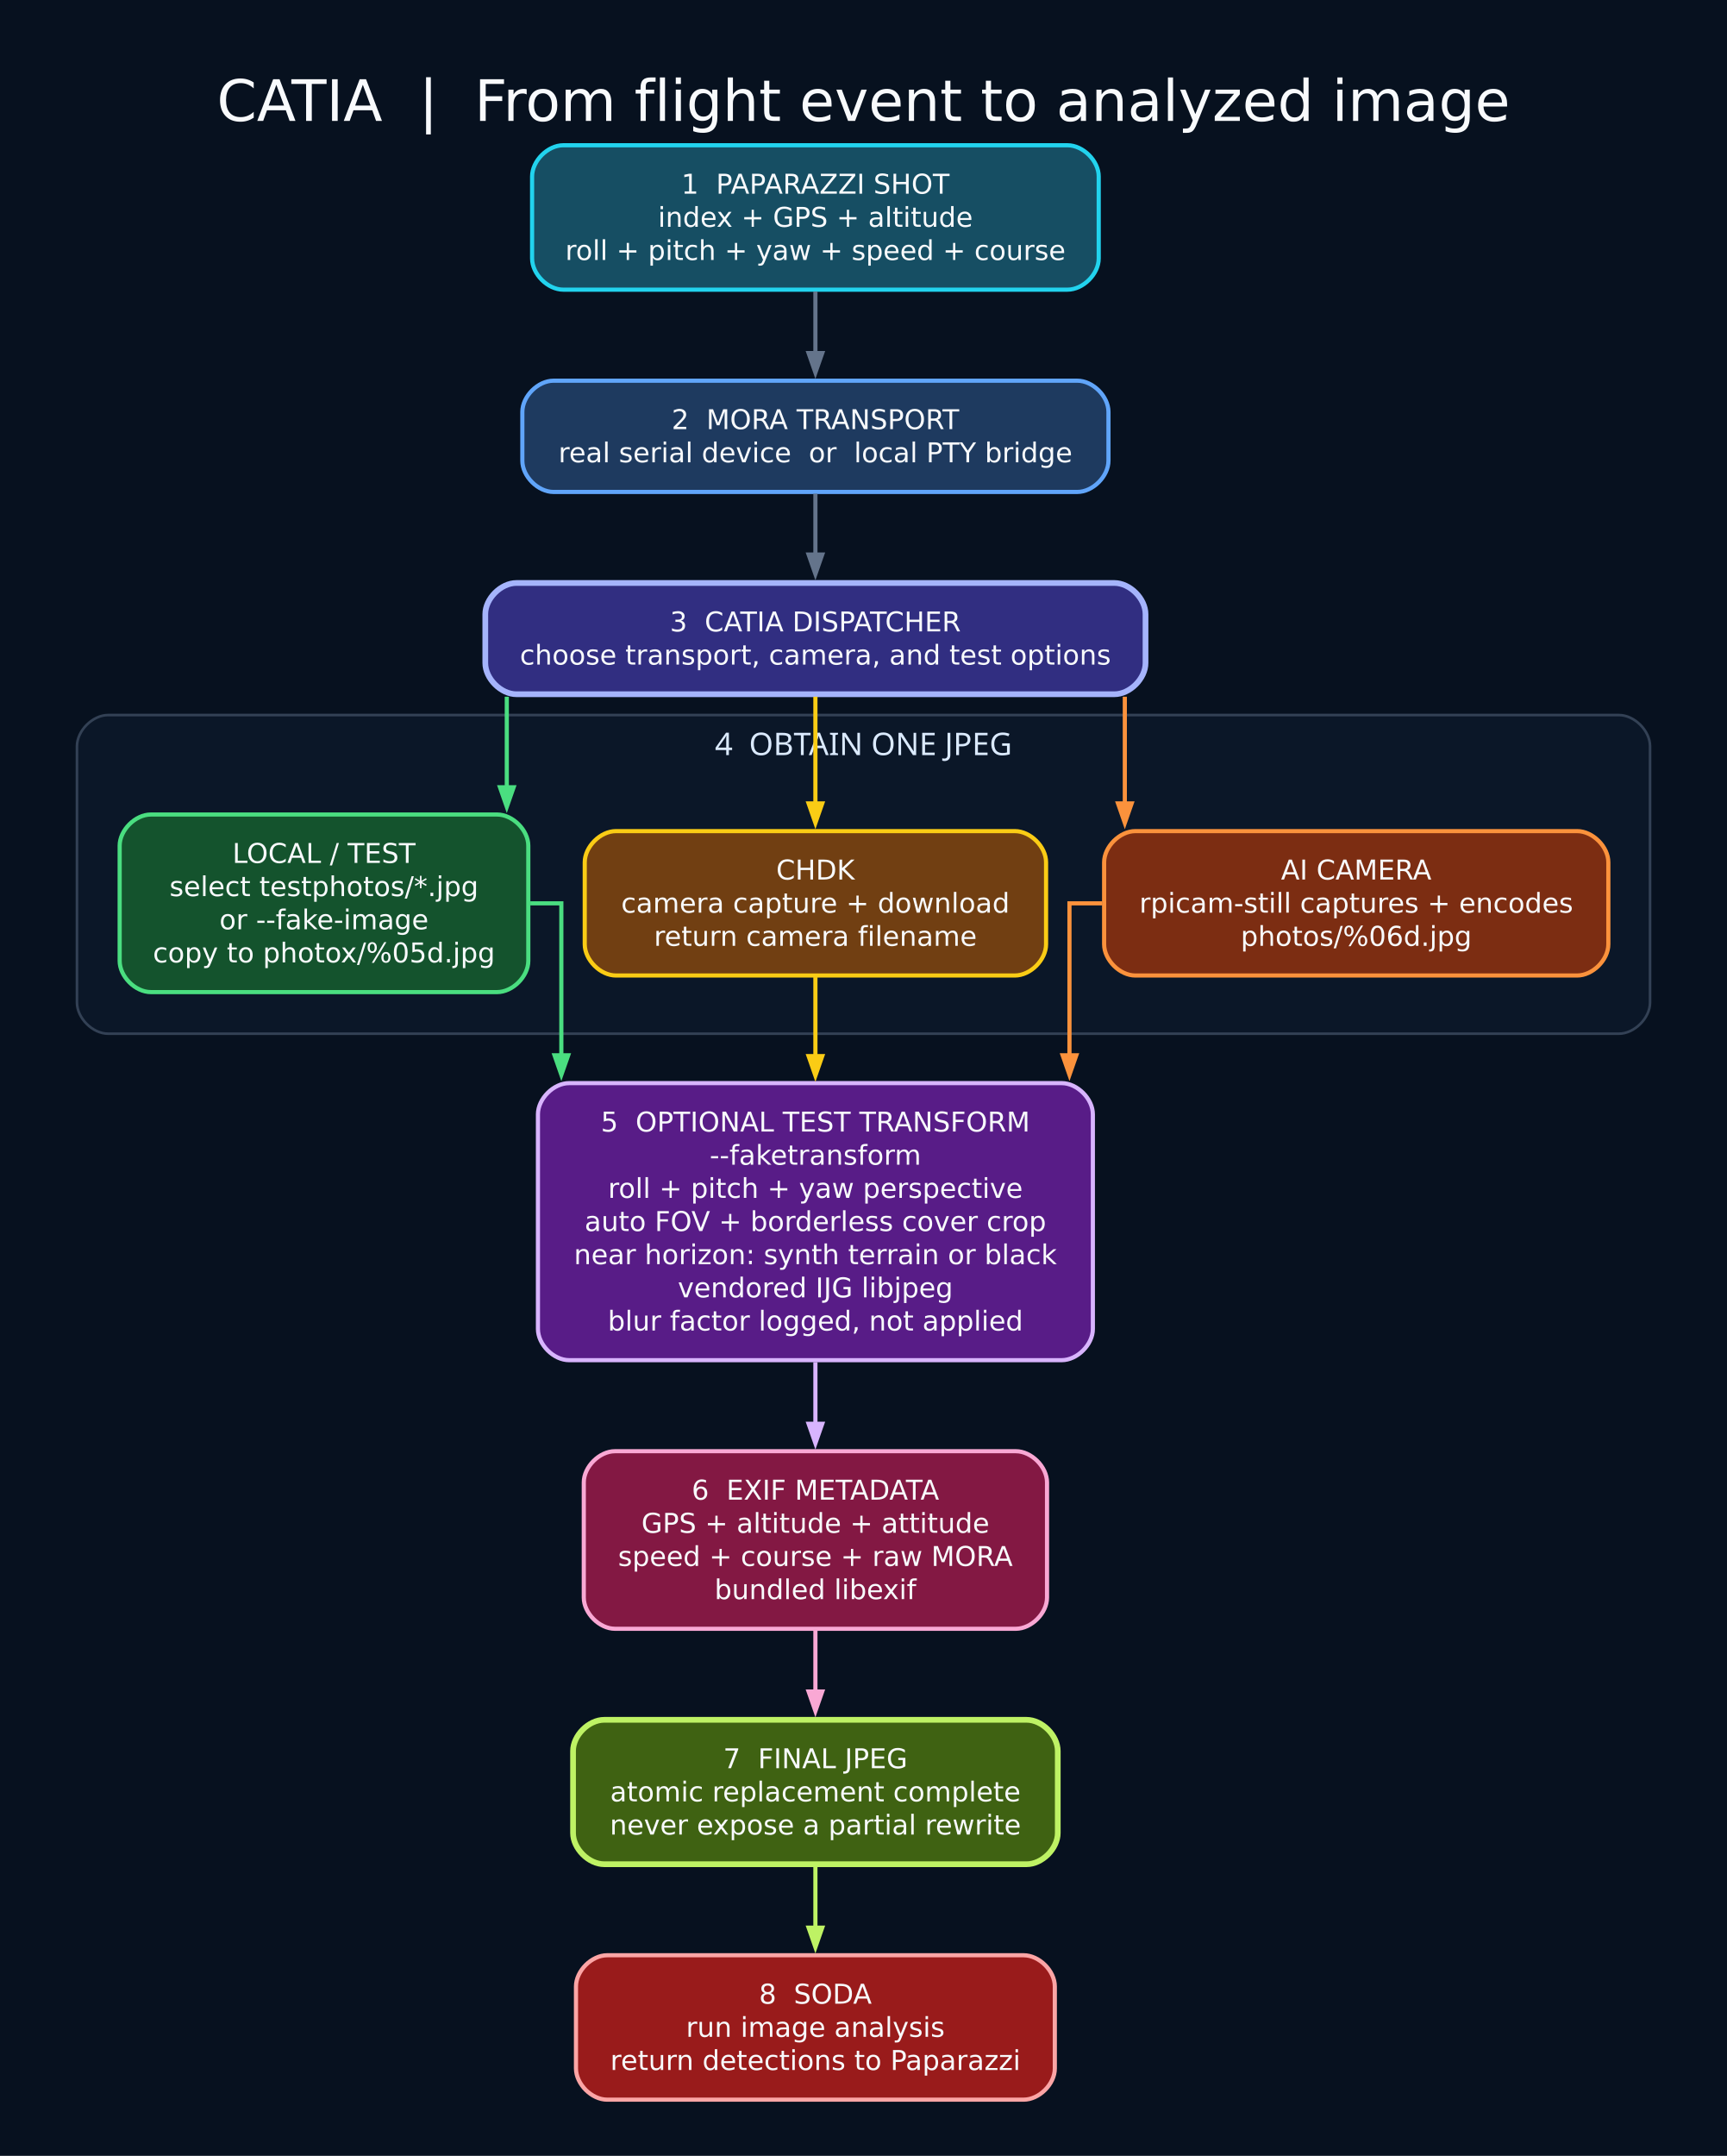
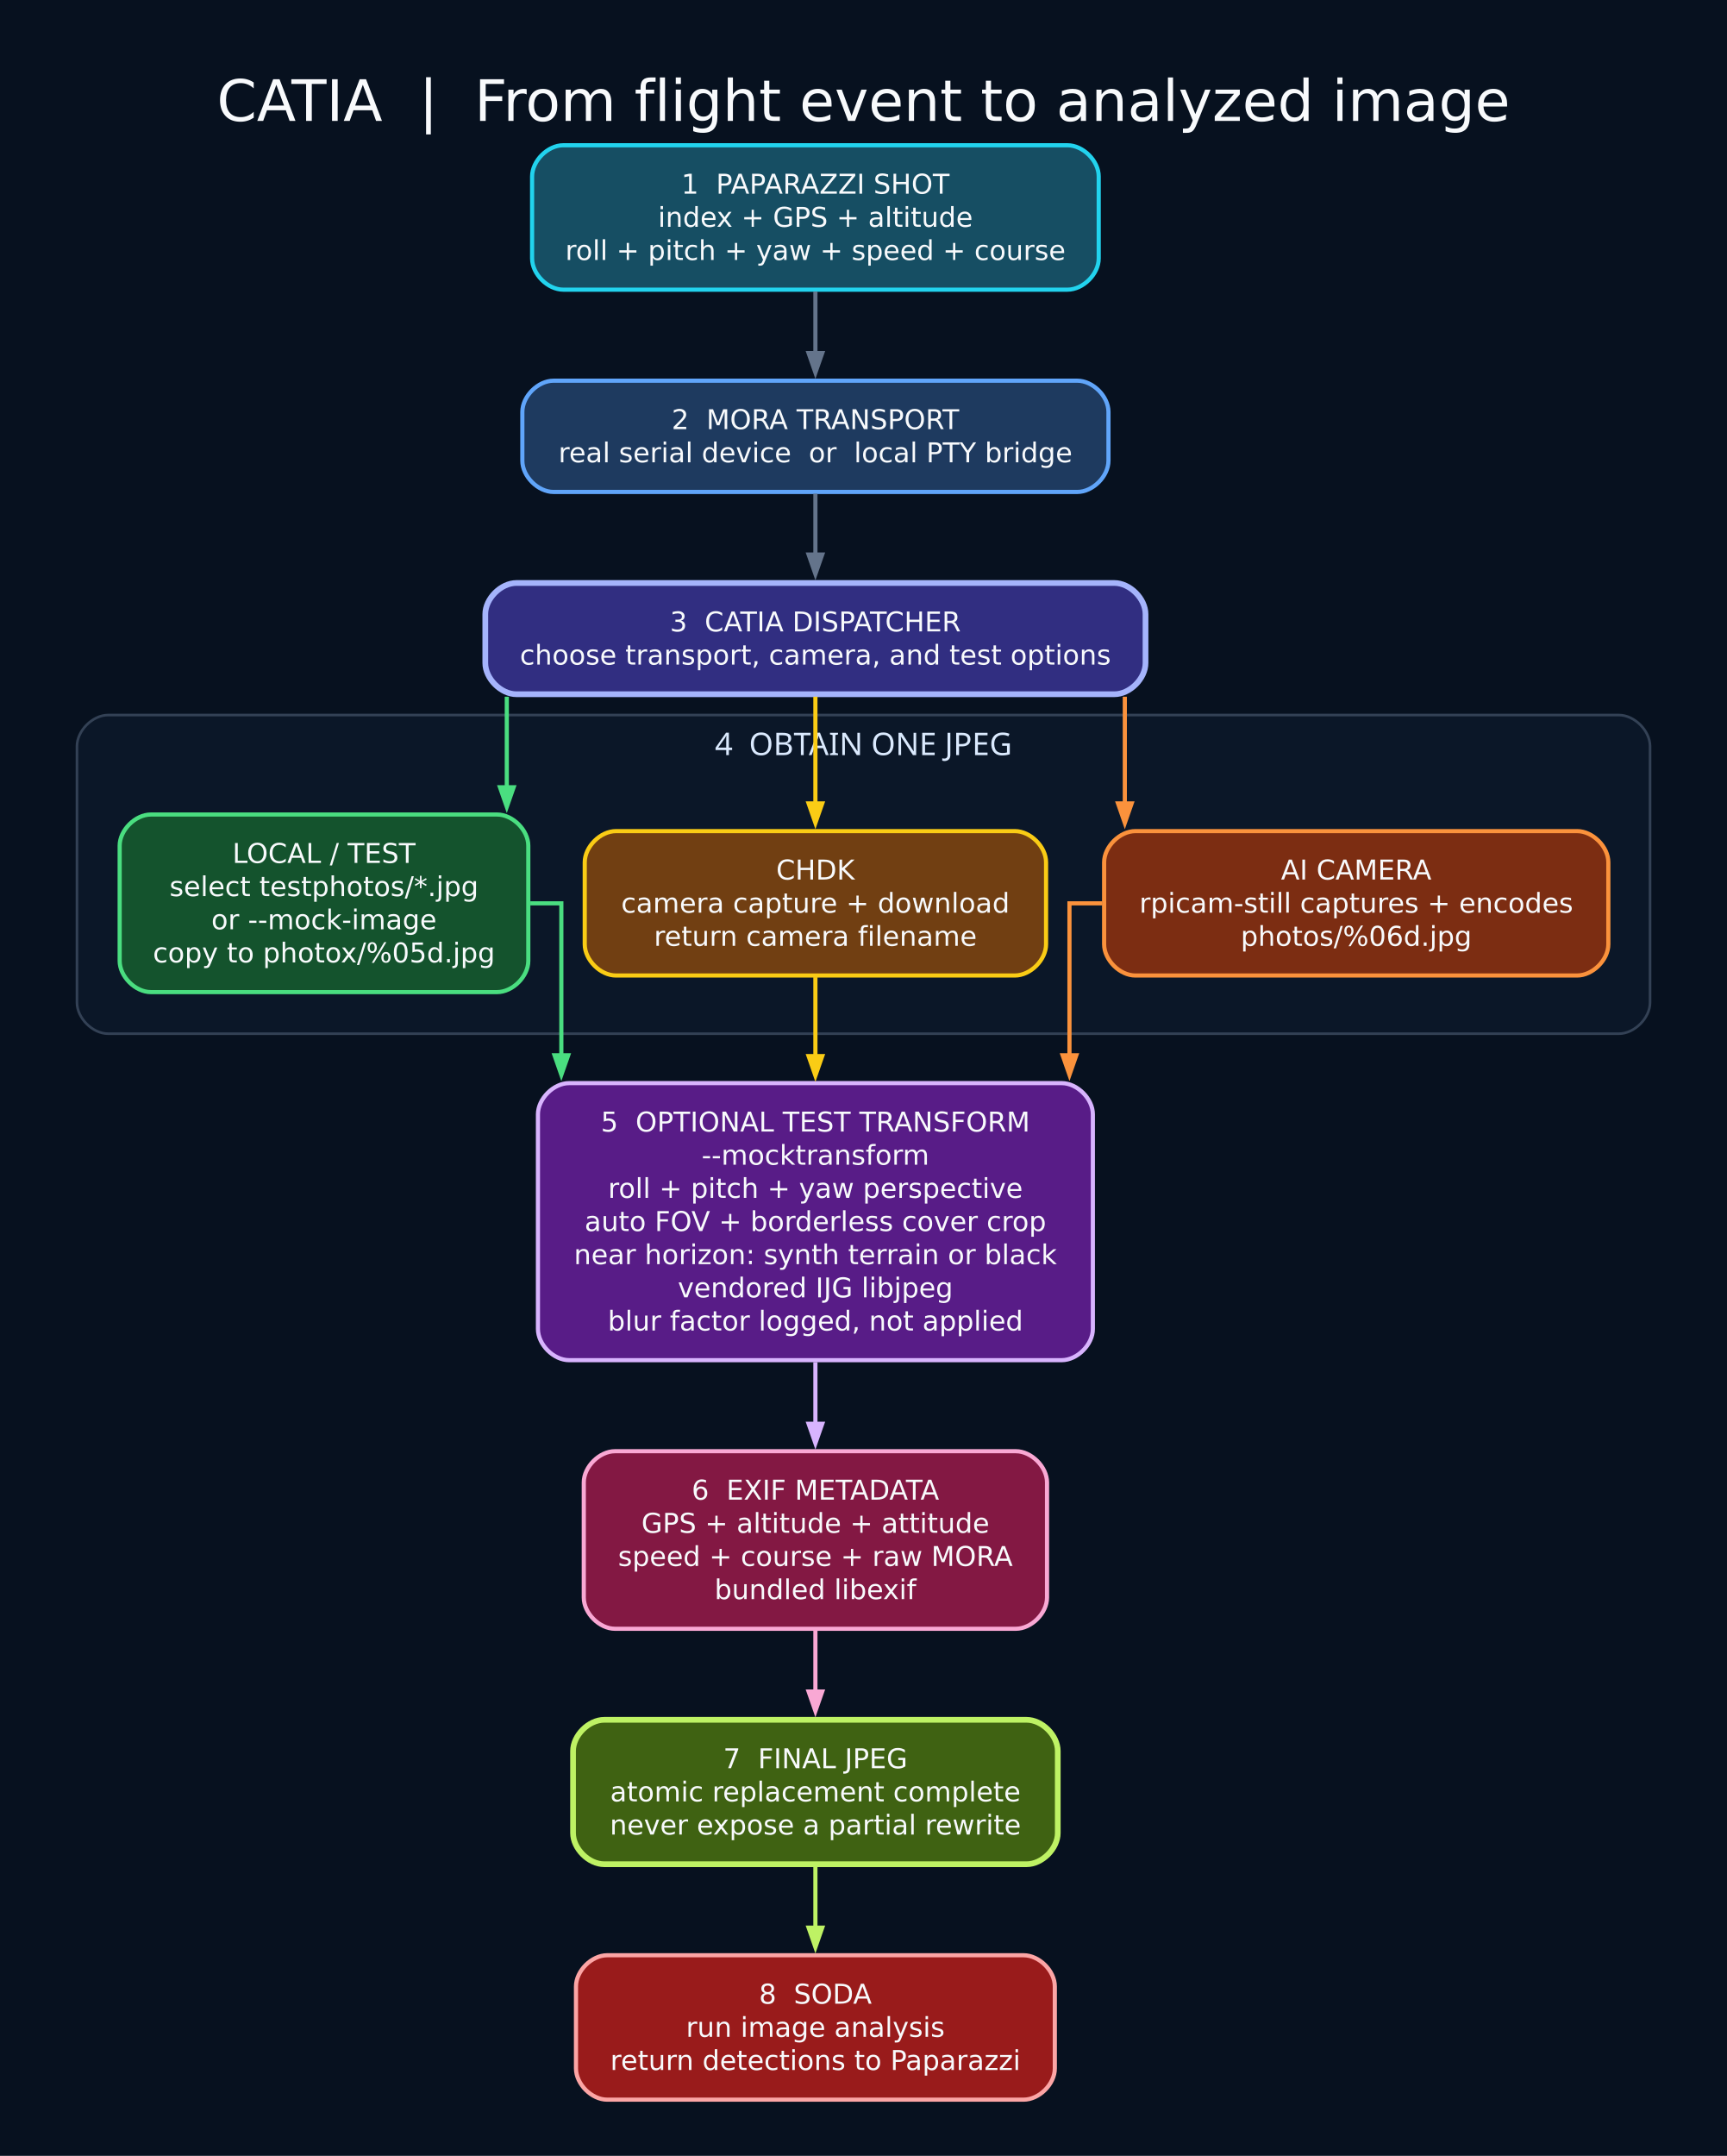
<svg xmlns="http://www.w3.org/2000/svg" width="664pt" height="829pt" viewBox="0.00 0.00 664.00 829.00">
  <g id="graph0" class="graph" transform="scale(1 1) rotate(0) translate(21.6 807.34)">
    <polygon fill="#07111f" stroke="none" points="-21.6,21.6 -21.6,-807.34 642.6,-807.34 642.6,21.6 -21.6,21.6" />
    <text xml:space="preserve" text-anchor="middle" x="310.5" y="-760.84" font-family="DejaVu Sans" font-size="22.00" fill="#f8fafc">CATIA  |  From flight event to analyzed image</text>
    <g id="clust1" class="cluster">
      <path fill="#0b1728" stroke="#334155" d="M20,-409.87C20,-409.87 601,-409.87 601,-409.87 607,-409.87 613,-415.87 613,-421.87 613,-421.87 613,-520.4 613,-520.4 613,-526.4 607,-532.4 601,-532.4 601,-532.4 20,-532.4 20,-532.4 14,-532.4 8,-526.4 8,-520.4 8,-520.4 8,-421.87 8,-421.87 8,-415.87 14,-409.87 20,-409.87" />
      <text xml:space="preserve" text-anchor="middle" x="310.5" y="-517" font-family="DejaVu Sans Bold" font-size="12.00" fill="#dbeafe">4  OBTAIN ONE JPEG</text>
    </g>
    <g id="node1" class="node">
      <path fill="#164e63" stroke="#22d3ee" stroke-width="1.6" d="M388.96,-751.49C388.96,-751.49 195.04,-751.49 195.04,-751.49 189.04,-751.49 183.04,-745.49 183.04,-739.49 183.04,-739.49 183.04,-707.96 183.04,-707.96 183.04,-701.96 189.04,-695.96 195.04,-695.96 195.04,-695.96 388.96,-695.96 388.96,-695.96 394.96,-695.96 400.96,-701.96 400.96,-707.96 400.96,-707.96 400.96,-739.49 400.96,-739.49 400.96,-745.49 394.96,-751.49 388.96,-751.49" />
      <text xml:space="preserve" text-anchor="middle" x="292" y="-732.87" font-family="DejaVu Sans" font-size="10.50" fill="#f8fafc">1  PAPARAZZI SHOT</text>
      <text xml:space="preserve" text-anchor="middle" x="292" y="-720.12" font-family="DejaVu Sans" font-size="10.50" fill="#f8fafc">index + GPS + altitude</text>
      <text xml:space="preserve" text-anchor="middle" x="292" y="-707.37" font-family="DejaVu Sans" font-size="10.50" fill="#f8fafc">roll + pitch + yaw + speed + course</text>
    </g>
    <g id="node2" class="node">
      <path fill="#1e3a5f" stroke="#60a5fa" stroke-width="1.6" d="M392.71,-660.96C392.71,-660.96 191.29,-660.96 191.29,-660.96 185.29,-660.96 179.29,-654.96 179.29,-648.96 179.29,-648.96 179.29,-630.18 179.29,-630.18 179.29,-624.18 185.29,-618.18 191.29,-618.18 191.29,-618.18 392.71,-618.18 392.71,-618.18 398.71,-618.18 404.71,-624.18 404.71,-630.18 404.71,-630.18 404.71,-648.96 404.71,-648.96 404.71,-654.96 398.71,-660.96 392.71,-660.96" />
      <text xml:space="preserve" text-anchor="middle" x="292" y="-642.34" font-family="DejaVu Sans" font-size="10.50" fill="#f8fafc">2  MORA TRANSPORT</text>
      <text xml:space="preserve" text-anchor="middle" x="292" y="-629.59" font-family="DejaVu Sans" font-size="10.50" fill="#f8fafc">real serial device  or  local PTY bridge</text>
    </g>
    <g id="edge1" class="edge">
      <path fill="none" stroke="#64748b" stroke-width="1.6" d="M292,-695.23C292,-695.23 292,-671.57 292,-671.57" />
      <polygon fill="#64748b" stroke="#64748b" stroke-width="1.6" points="294.63,-671.57 292,-664.07 289.38,-671.57 294.63,-671.57" />
    </g>
    <g id="node3" class="node">
      <path fill="#312e81" stroke="#a5b4fc" stroke-width="2.2" d="M406.96,-583.18C406.96,-583.18 177.04,-583.18 177.04,-583.18 171.04,-583.18 165.04,-577.18 165.04,-571.18 165.04,-571.18 165.04,-552.4 165.04,-552.4 165.04,-546.4 171.04,-540.4 177.04,-540.4 177.04,-540.4 406.96,-540.4 406.96,-540.4 412.96,-540.4 418.96,-546.4 418.96,-552.4 418.96,-552.4 418.96,-571.18 418.96,-571.18 418.96,-577.18 412.96,-583.18 406.96,-583.18" />
      <text xml:space="preserve" text-anchor="middle" x="292" y="-564.56" font-family="DejaVu Sans" font-size="10.50" fill="#f8fafc">3  CATIA DISPATCHER</text>
      <text xml:space="preserve" text-anchor="middle" x="292" y="-551.81" font-family="DejaVu Sans" font-size="10.50" fill="#f8fafc">choose transport, camera, and test options</text>
    </g>
    <g id="edge2" class="edge">
      <path fill="none" stroke="#64748b" stroke-width="1.6" d="M292,-617.49C292,-617.49 292,-594.12 292,-594.12" />
      <polygon fill="#64748b" stroke="#64748b" stroke-width="1.6" points="294.63,-594.12 292,-586.62 289.38,-594.12 294.63,-594.12" />
    </g>
    <g id="node4" class="node">
      <path fill="#14532d" stroke="#4ade80" stroke-width="1.6" d="M169.58,-494.15C169.58,-494.15 36.42,-494.15 36.42,-494.15 30.42,-494.15 24.42,-488.15 24.42,-482.15 24.42,-482.15 24.42,-437.87 24.42,-437.87 24.42,-431.87 30.42,-425.87 36.42,-425.87 36.42,-425.87 169.58,-425.87 169.58,-425.87 175.58,-425.87 181.58,-431.87 181.58,-437.87 181.58,-437.87 181.58,-482.15 181.58,-482.15 181.58,-488.15 175.58,-494.15 169.58,-494.15" />
      <text xml:space="preserve" text-anchor="middle" x="103" y="-475.53" font-family="DejaVu Sans" font-size="10.50" fill="#f8fafc">LOCAL / TEST</text>
      <text xml:space="preserve" text-anchor="middle" x="103" y="-462.78" font-family="DejaVu Sans" font-size="10.50" fill="#f8fafc">select testphotos/*.jpg</text>
-       <text xml:space="preserve" text-anchor="middle" x="103" y="-450.03" font-family="DejaVu Sans" font-size="10.50" fill="#f8fafc">or --fake-image</text>
+       <text xml:space="preserve" text-anchor="middle" x="103" y="-450.03" font-family="DejaVu Sans" font-size="10.50" fill="#f8fafc">or --mock-image</text>
      <text xml:space="preserve" text-anchor="middle" x="103" y="-437.28" font-family="DejaVu Sans" font-size="10.50" fill="#f8fafc">copy to photox/%05d.jpg</text>
    </g>
    <g id="edge3" class="edge">
      <path fill="none" stroke="#4ade80" stroke-width="1.6" d="M173.31,-539.45C173.31,-539.45 173.31,-504.62 173.31,-504.62" />
      <polygon fill="#4ade80" stroke="#4ade80" stroke-width="1.6" points="175.94,-504.62 173.31,-497.12 170.69,-504.62 175.94,-504.62" />
    </g>
    <g id="node5" class="node">
      <path fill="#713f12" stroke="#facc15" stroke-width="1.6" d="M368.71,-487.77C368.71,-487.77 215.29,-487.77 215.29,-487.77 209.29,-487.77 203.29,-481.77 203.29,-475.77 203.29,-475.77 203.29,-444.25 203.29,-444.25 203.29,-438.25 209.29,-432.25 215.29,-432.25 215.29,-432.25 368.71,-432.25 368.71,-432.25 374.71,-432.25 380.71,-438.25 380.71,-444.25 380.71,-444.25 380.71,-475.77 380.71,-475.77 380.71,-481.77 374.71,-487.77 368.71,-487.77" />
      <text xml:space="preserve" text-anchor="middle" x="292" y="-469.16" font-family="DejaVu Sans" font-size="10.50" fill="#f8fafc">CHDK</text>
      <text xml:space="preserve" text-anchor="middle" x="292" y="-456.41" font-family="DejaVu Sans" font-size="10.50" fill="#f8fafc">camera capture + download</text>
      <text xml:space="preserve" text-anchor="middle" x="292" y="-443.66" font-family="DejaVu Sans" font-size="10.50" fill="#f8fafc">return camera filename</text>
    </g>
    <g id="edge4" class="edge">
      <path fill="none" stroke="#facc15" stroke-width="1.6" d="M292,-539.45C292,-539.45 292,-498.42 292,-498.42" />
      <polygon fill="#facc15" stroke="#facc15" stroke-width="1.6" points="294.63,-498.42 292,-490.92 289.38,-498.42 294.63,-498.42" />
    </g>
    <g id="node6" class="node">
      <path fill="#7c2d12" stroke="#fb923c" stroke-width="1.6" d="M584.96,-487.77C584.96,-487.77 415.04,-487.77 415.04,-487.77 409.04,-487.77 403.04,-481.77 403.04,-475.77 403.04,-475.77 403.04,-444.25 403.04,-444.25 403.04,-438.25 409.04,-432.25 415.04,-432.25 415.04,-432.25 584.96,-432.25 584.96,-432.25 590.96,-432.25 596.96,-438.25 596.96,-444.25 596.96,-444.25 596.96,-475.77 596.96,-475.77 596.96,-481.77 590.96,-487.77 584.96,-487.77" />
      <text xml:space="preserve" text-anchor="middle" x="500" y="-469.16" font-family="DejaVu Sans" font-size="10.50" fill="#f8fafc">AI CAMERA</text>
      <text xml:space="preserve" text-anchor="middle" x="500" y="-456.41" font-family="DejaVu Sans" font-size="10.50" fill="#f8fafc">rpicam-still captures + encodes</text>
      <text xml:space="preserve" text-anchor="middle" x="500" y="-443.66" font-family="DejaVu Sans" font-size="10.50" fill="#f8fafc">photos/%06d.jpg</text>
    </g>
    <g id="edge5" class="edge">
      <path fill="none" stroke="#fb923c" stroke-width="1.6" d="M411,-539.45C411,-539.45 411,-498.42 411,-498.42" />
      <polygon fill="#fb923c" stroke="#fb923c" stroke-width="1.6" points="413.63,-498.42 411,-490.92 408.38,-498.42 413.63,-498.42" />
    </g>
    <g id="node7" class="node">
      <path fill="#581c87" stroke="#d8b4fe" stroke-width="1.6" d="M386.71,-390.87C386.71,-390.87 197.29,-390.87 197.29,-390.87 191.29,-390.87 185.29,-384.87 185.29,-378.87 185.29,-378.87 185.29,-296.34 185.29,-296.34 185.29,-290.34 191.29,-284.34 197.29,-284.34 197.29,-284.34 386.71,-284.34 386.71,-284.34 392.71,-284.34 398.71,-290.34 398.71,-296.34 398.71,-296.34 398.71,-378.87 398.71,-378.87 398.71,-384.87 392.71,-390.87 386.71,-390.87" />
      <text xml:space="preserve" text-anchor="middle" x="292" y="-372.25" font-family="DejaVu Sans" font-size="10.50" fill="#f8fafc">5  OPTIONAL TEST TRANSFORM</text>
-       <text xml:space="preserve" text-anchor="middle" x="292" y="-359.5" font-family="DejaVu Sans" font-size="10.50" fill="#f8fafc">--faketransform</text>
+       <text xml:space="preserve" text-anchor="middle" x="292" y="-359.5" font-family="DejaVu Sans" font-size="10.50" fill="#f8fafc">--mocktransform</text>
      <text xml:space="preserve" text-anchor="middle" x="292" y="-346.75" font-family="DejaVu Sans" font-size="10.50" fill="#f8fafc">roll + pitch + yaw perspective</text>
      <text xml:space="preserve" text-anchor="middle" x="292" y="-334" font-family="DejaVu Sans" font-size="10.50" fill="#f8fafc">auto FOV + borderless cover crop</text>
      <text xml:space="preserve" text-anchor="middle" x="292" y="-321.25" font-family="DejaVu Sans" font-size="10.50" fill="#f8fafc">near horizon: synth terrain or black</text>
      <text xml:space="preserve" text-anchor="middle" x="292" y="-308.5" font-family="DejaVu Sans" font-size="10.50" fill="#f8fafc">vendored IJG libjpeg</text>
      <text xml:space="preserve" text-anchor="middle" x="292" y="-295.75" font-family="DejaVu Sans" font-size="10.50" fill="#f8fafc">blur factor logged, not applied</text>
    </g>
    <g id="edge6" class="edge">
      <path fill="none" stroke="#4ade80" stroke-width="1.6" d="M182.36,-460C189.6,-460 194.29,-460 194.29,-460 194.29,-460 194.29,-401.57 194.29,-401.57" />
      <polygon fill="#4ade80" stroke="#4ade80" stroke-width="1.6" points="196.92,-401.57 194.29,-394.07 191.67,-401.57 196.92,-401.57" />
    </g>
    <g id="edge7" class="edge">
      <path fill="none" stroke="#facc15" stroke-width="1.6" d="M292,-431.62C292,-431.62 292,-401.26 292,-401.26" />
      <polygon fill="#facc15" stroke="#facc15" stroke-width="1.6" points="294.63,-401.26 292,-393.76 289.38,-401.26 294.63,-401.26" />
    </g>
    <g id="edge8" class="edge">
      <path fill="none" stroke="#fb923c" stroke-width="1.6" d="M402.36,-460C394.62,-460 389.71,-460 389.71,-460 389.71,-460 389.71,-401.57 389.71,-401.57" />
      <polygon fill="#fb923c" stroke="#fb923c" stroke-width="1.6" points="392.34,-401.57 389.71,-394.07 387.09,-401.57 392.34,-401.57" />
    </g>
    <g id="node8" class="node">
      <path fill="#831843" stroke="#f9a8d4" stroke-width="1.6" d="M369.08,-249.34C369.08,-249.34 214.92,-249.34 214.92,-249.34 208.92,-249.34 202.92,-243.34 202.92,-237.34 202.92,-237.34 202.92,-193.06 202.92,-193.06 202.92,-187.06 208.92,-181.06 214.92,-181.06 214.92,-181.06 369.08,-181.06 369.08,-181.06 375.08,-181.06 381.08,-187.06 381.08,-193.06 381.08,-193.06 381.08,-237.34 381.08,-237.34 381.08,-243.34 375.08,-249.34 369.08,-249.34" />
      <text xml:space="preserve" text-anchor="middle" x="292" y="-230.72" font-family="DejaVu Sans" font-size="10.50" fill="#f8fafc">6  EXIF METADATA</text>
      <text xml:space="preserve" text-anchor="middle" x="292" y="-217.97" font-family="DejaVu Sans" font-size="10.50" fill="#f8fafc">GPS + altitude + attitude</text>
      <text xml:space="preserve" text-anchor="middle" x="292" y="-205.22" font-family="DejaVu Sans" font-size="10.50" fill="#f8fafc">speed + course + raw MORA</text>
      <text xml:space="preserve" text-anchor="middle" x="292" y="-192.47" font-family="DejaVu Sans" font-size="10.50" fill="#f8fafc">bundled libexif</text>
    </g>
    <g id="edge9" class="edge">
      <path fill="none" stroke="#d8b4fe" stroke-width="1.6" d="M292,-283.56C292,-283.56 292,-259.89 292,-259.89" />
      <polygon fill="#d8b4fe" stroke="#d8b4fe" stroke-width="1.6" points="294.63,-259.89 292,-252.39 289.38,-259.89 294.63,-259.89" />
    </g>
    <g id="node9" class="node">
      <path fill="#3f6212" stroke="#bef264" stroke-width="2.2" d="M373.21,-146.06C373.21,-146.06 210.79,-146.06 210.79,-146.06 204.79,-146.06 198.79,-140.06 198.79,-134.06 198.79,-134.06 198.79,-102.53 198.79,-102.53 198.79,-96.53 204.79,-90.53 210.79,-90.53 210.79,-90.53 373.21,-90.53 373.21,-90.53 379.21,-90.53 385.21,-96.53 385.21,-102.53 385.21,-102.53 385.21,-134.06 385.21,-134.06 385.21,-140.06 379.21,-146.06 373.21,-146.06" />
      <text xml:space="preserve" text-anchor="middle" x="292" y="-127.45" font-family="DejaVu Sans" font-size="10.50" fill="#f8fafc">7  FINAL JPEG</text>
      <text xml:space="preserve" text-anchor="middle" x="292" y="-114.7" font-family="DejaVu Sans" font-size="10.50" fill="#f8fafc">atomic replacement complete</text>
      <text xml:space="preserve" text-anchor="middle" x="292" y="-101.95" font-family="DejaVu Sans" font-size="10.50" fill="#f8fafc">never expose a partial rewrite</text>
    </g>
    <g id="edge10" class="edge">
      <path fill="none" stroke="#f9a8d4" stroke-width="1.6" d="M292,-180.49C292,-180.49 292,-156.94 292,-156.94" />
      <polygon fill="#f9a8d4" stroke="#f9a8d4" stroke-width="1.6" points="294.63,-156.94 292,-149.44 289.38,-156.94 294.63,-156.94" />
    </g>
    <g id="node10" class="node">
      <path fill="#991b1b" stroke="#fca5a5" stroke-width="1.6" d="M372.08,-55.53C372.08,-55.53 211.92,-55.53 211.92,-55.53 205.92,-55.53 199.92,-49.53 199.92,-43.53 199.92,-43.53 199.92,-12 199.92,-12 199.92,-6 205.92,0 211.92,0 211.92,0 372.08,0 372.08,0 378.08,0 384.08,-6 384.08,-12 384.08,-12 384.08,-43.53 384.08,-43.53 384.08,-49.53 378.08,-55.53 372.08,-55.53" />
      <text xml:space="preserve" text-anchor="middle" x="292" y="-36.91" font-family="DejaVu Sans" font-size="10.50" fill="#f8fafc">8  SODA</text>
      <text xml:space="preserve" text-anchor="middle" x="292" y="-24.16" font-family="DejaVu Sans" font-size="10.50" fill="#f8fafc">run image analysis</text>
      <text xml:space="preserve" text-anchor="middle" x="292" y="-11.42" font-family="DejaVu Sans" font-size="10.50" fill="#f8fafc">return detections to Paparazzi</text>
    </g>
    <g id="edge11" class="edge">
      <path fill="none" stroke="#bef264" stroke-width="1.6" d="M292,-89.65C292,-89.65 292,-66.14 292,-66.14" />
      <polygon fill="#bef264" stroke="#bef264" stroke-width="1.6" points="294.63,-66.14 292,-58.64 289.38,-66.14 294.63,-66.14" />
    </g>
  </g>
</svg>
